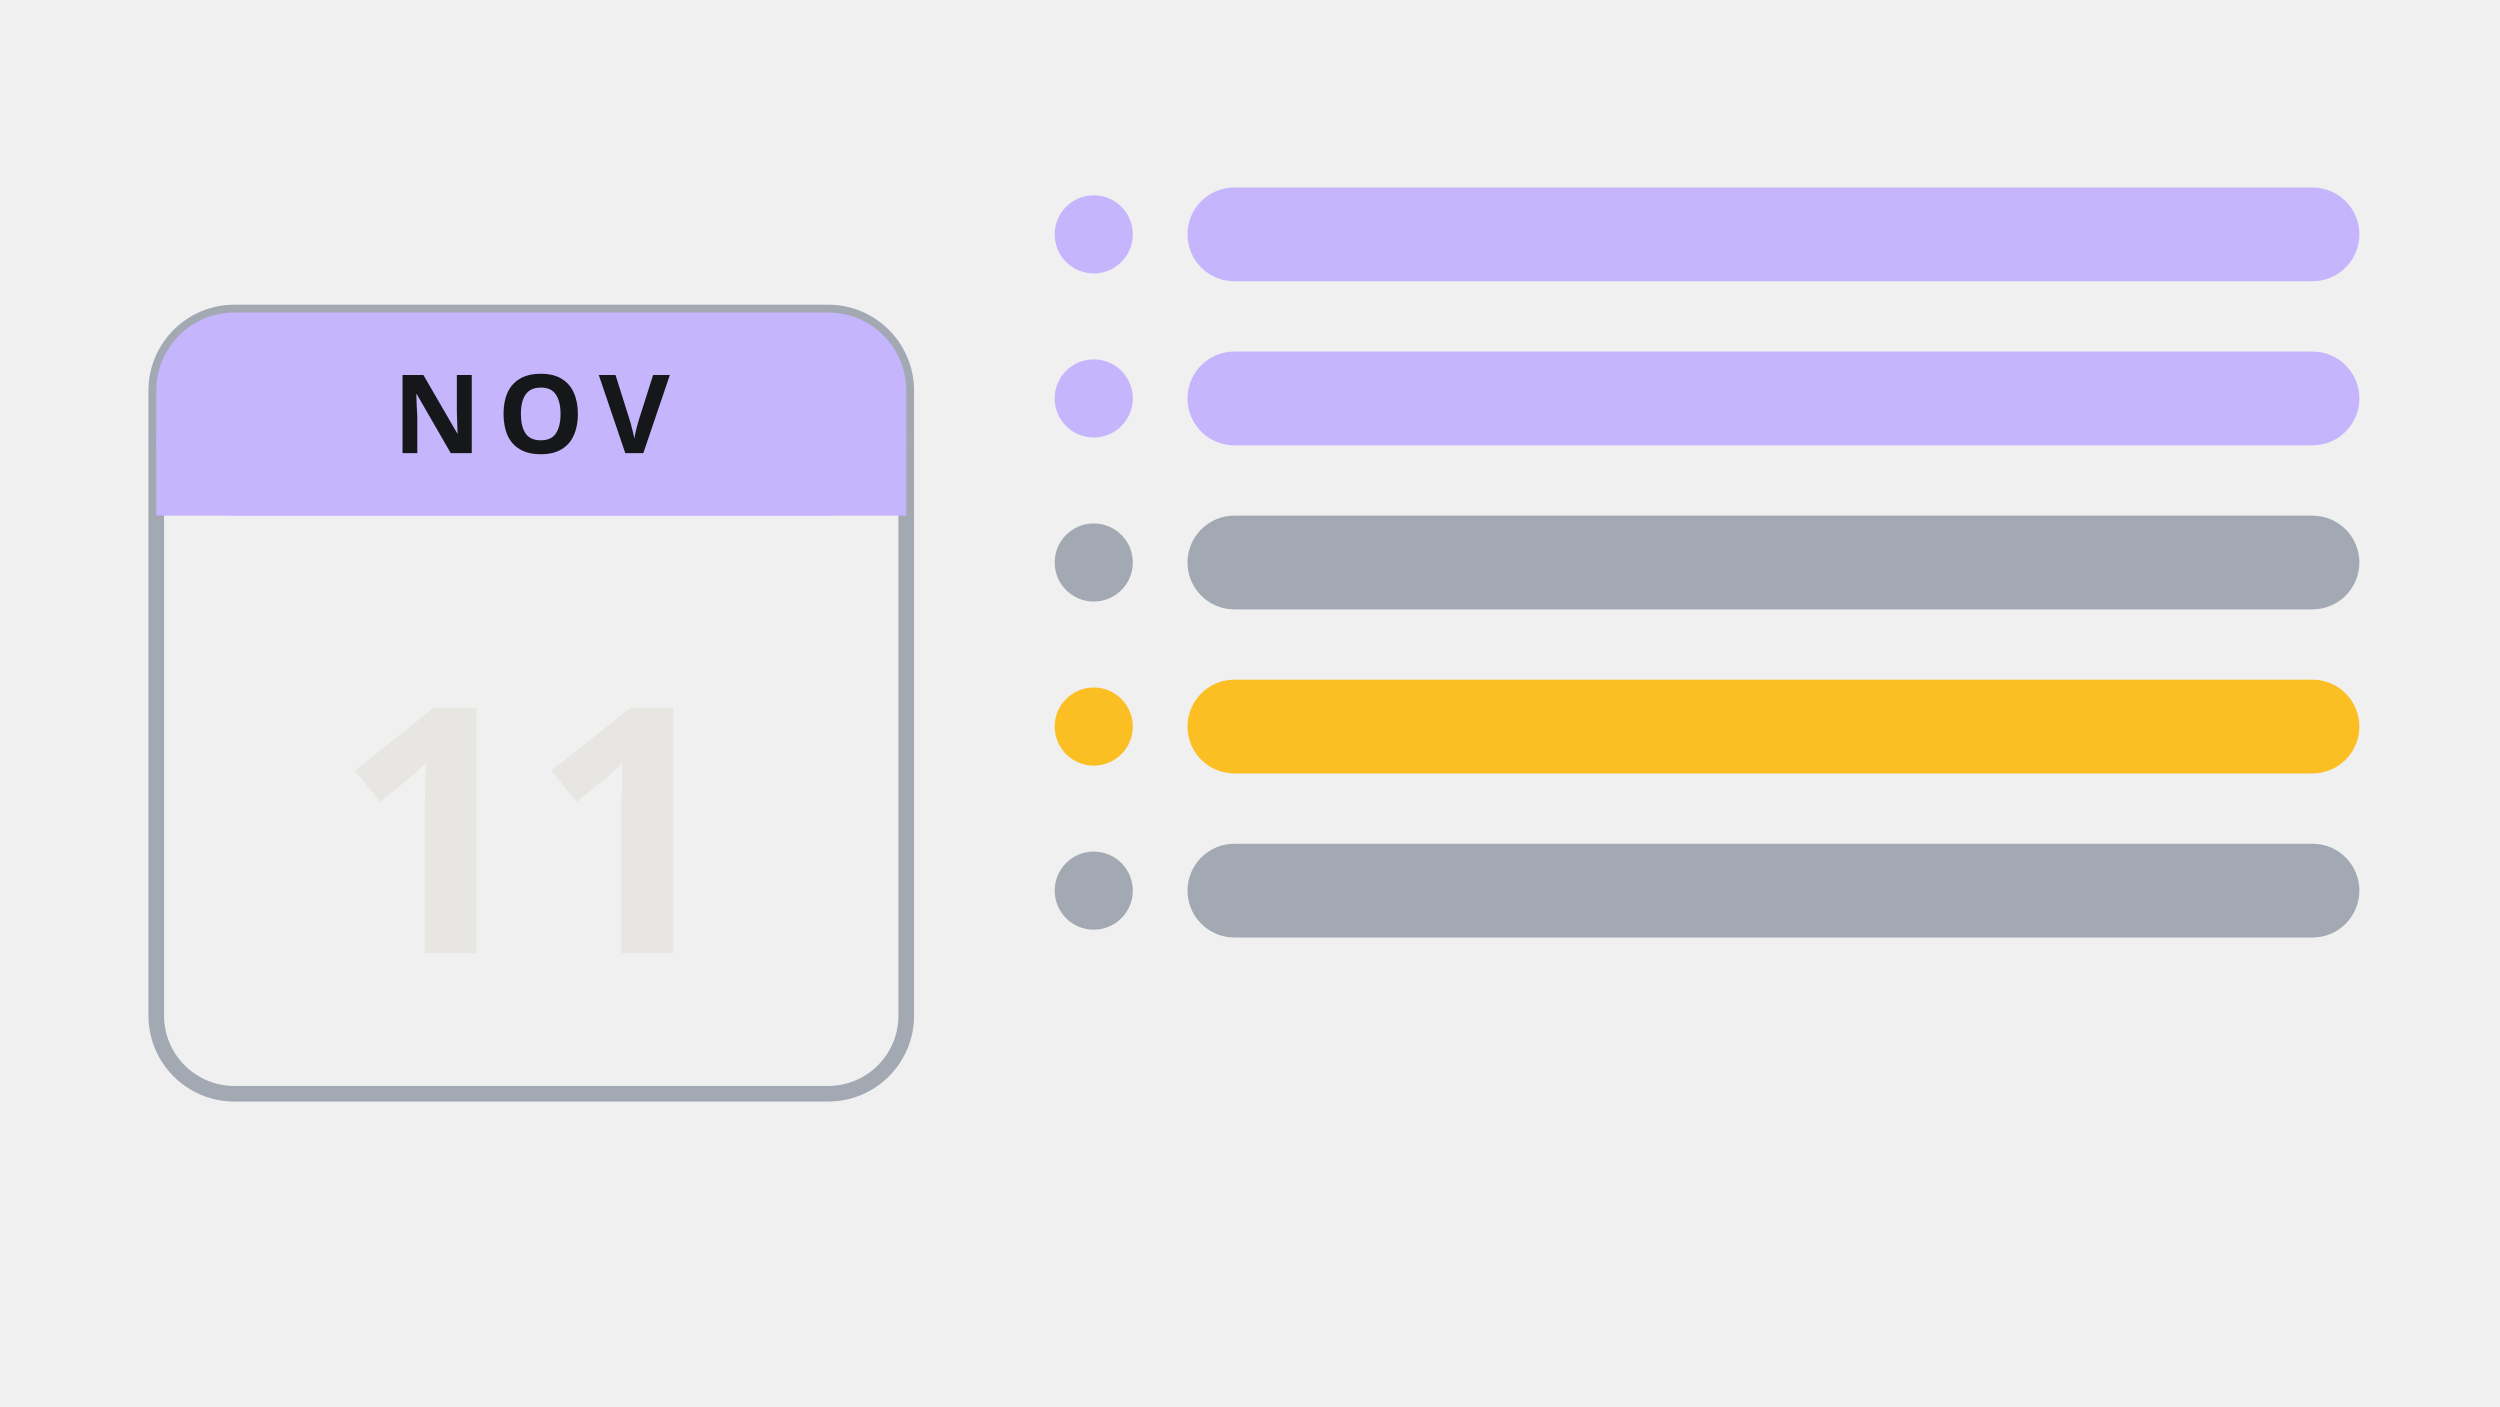
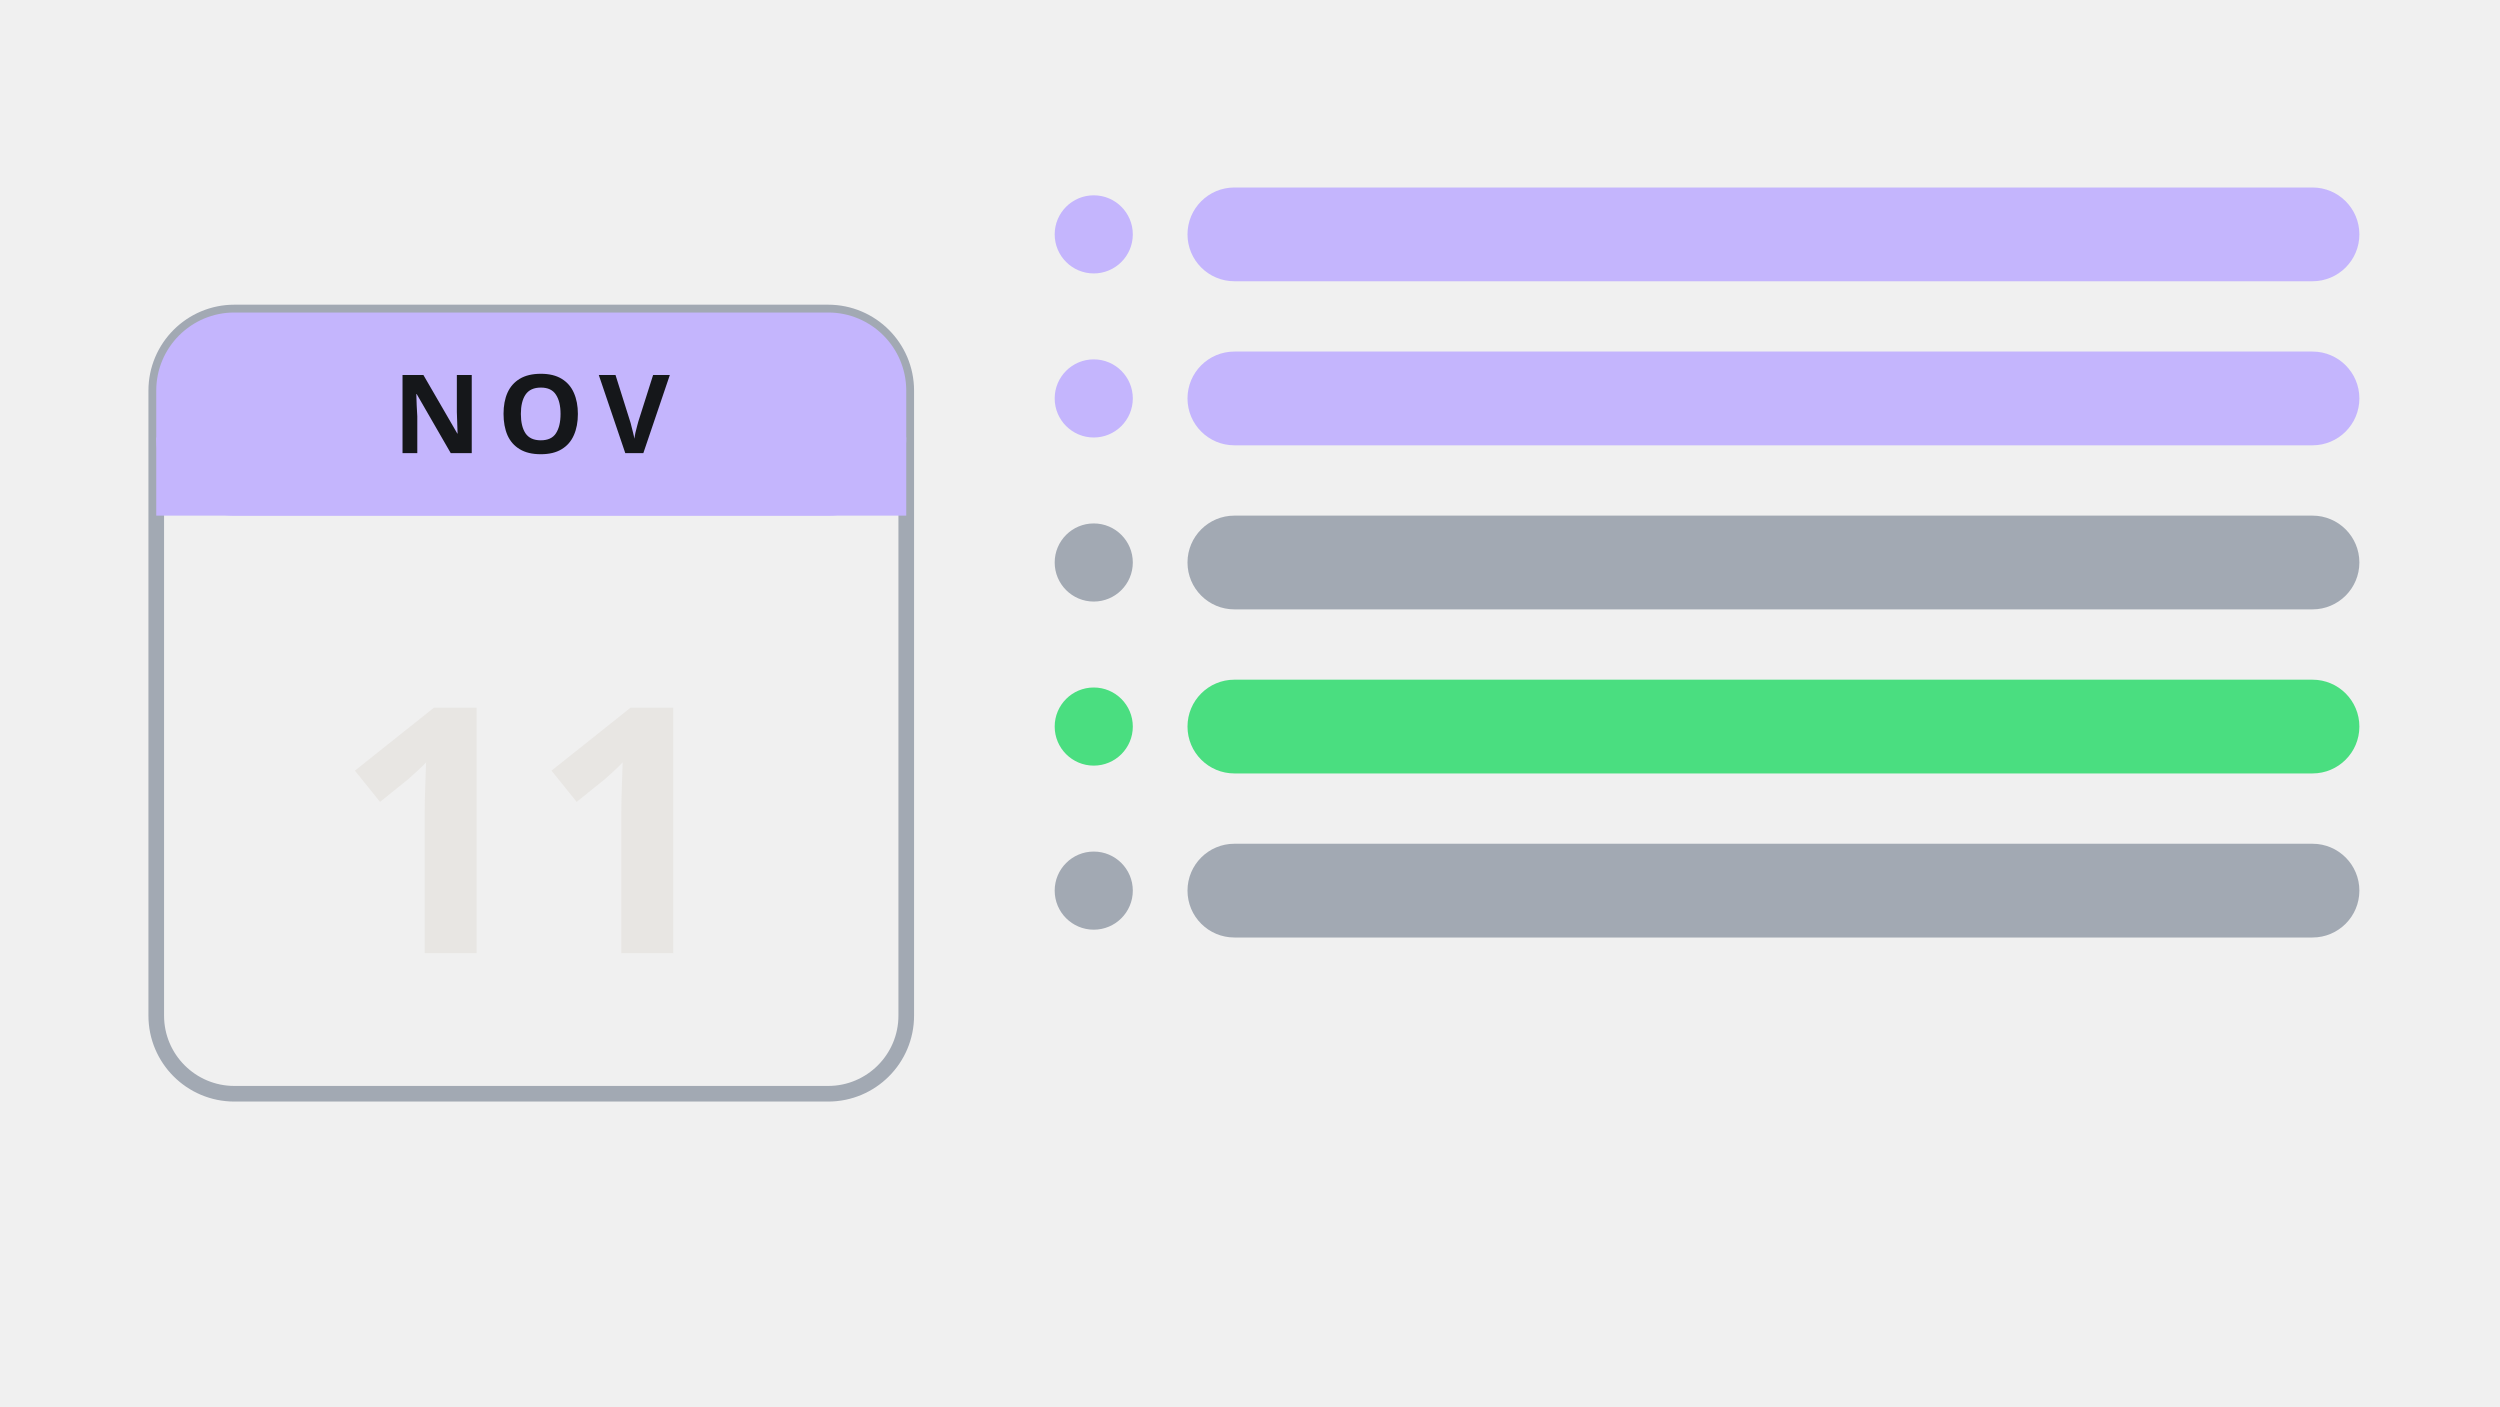
<svg xmlns="http://www.w3.org/2000/svg" viewBox="0 0 320 180">
  <style>.good{fill:#15803d}.warn{fill:#b45309}.accent{fill:#6d28d9}.accent2{fill:#0e7490}.muted{fill:#5b6470}.ink{fill:#1f2328}.box{fill:none;stroke:#5b6470;stroke-width:2}.m{font:700 14px system-ui,sans-serif;letter-spacing:2px}.d{font:700 44px system-ui,sans-serif}.mt{fill:#ffffff}.good{fill:#4ade80}.warn{fill:#fbbf24}.accent{fill:#c4b5fd}.accent2{fill:#67e8f9}.muted{fill:#a2a9b3}.ink{fill:#e8e6e3}.box{fill:none;stroke:#a2a9b3;stroke-width:2}.mt{fill:#15171a}
</style>
  <rect x="20" y="40" width="96" height="100" rx="10" class="box" />
  <rect x="20" y="40" width="96" height="26" rx="10" class="accent" />
  <rect x="20" y="56" width="96" height="10" class="accent" />
  <text x="68" y="58" text-anchor="middle" class="m mt">NOV</text>
  <text x="68" y="122" text-anchor="middle" class="d ink">11</text>
  <circle cx="140" cy="30" r="5" class="accent" />
  <rect x="152" y="24" width="150" height="12" rx="6" class="accent" />
  <circle cx="140" cy="51" r="5" class="accent" />
  <rect x="152" y="45" width="150" height="12" rx="6" class="accent" />
  <circle cx="140" cy="72" r="5" class="muted" />
  <rect x="152" y="66" width="150" height="12" rx="6" class="muted" />
-   <circle cx="140" cy="93" r="5" class="warn" />
-   <rect x="152" y="87" width="150" height="12" rx="6" class="warn" />
+   <circle cx="140" cy="93" r="5" class="good" />
+   <rect x="152" y="87" width="150" height="12" rx="6" class="good" />
  <circle cx="140" cy="114" r="5" class="muted" />
  <rect x="152" y="108" width="150" height="12" rx="6" class="muted" />
</svg>
